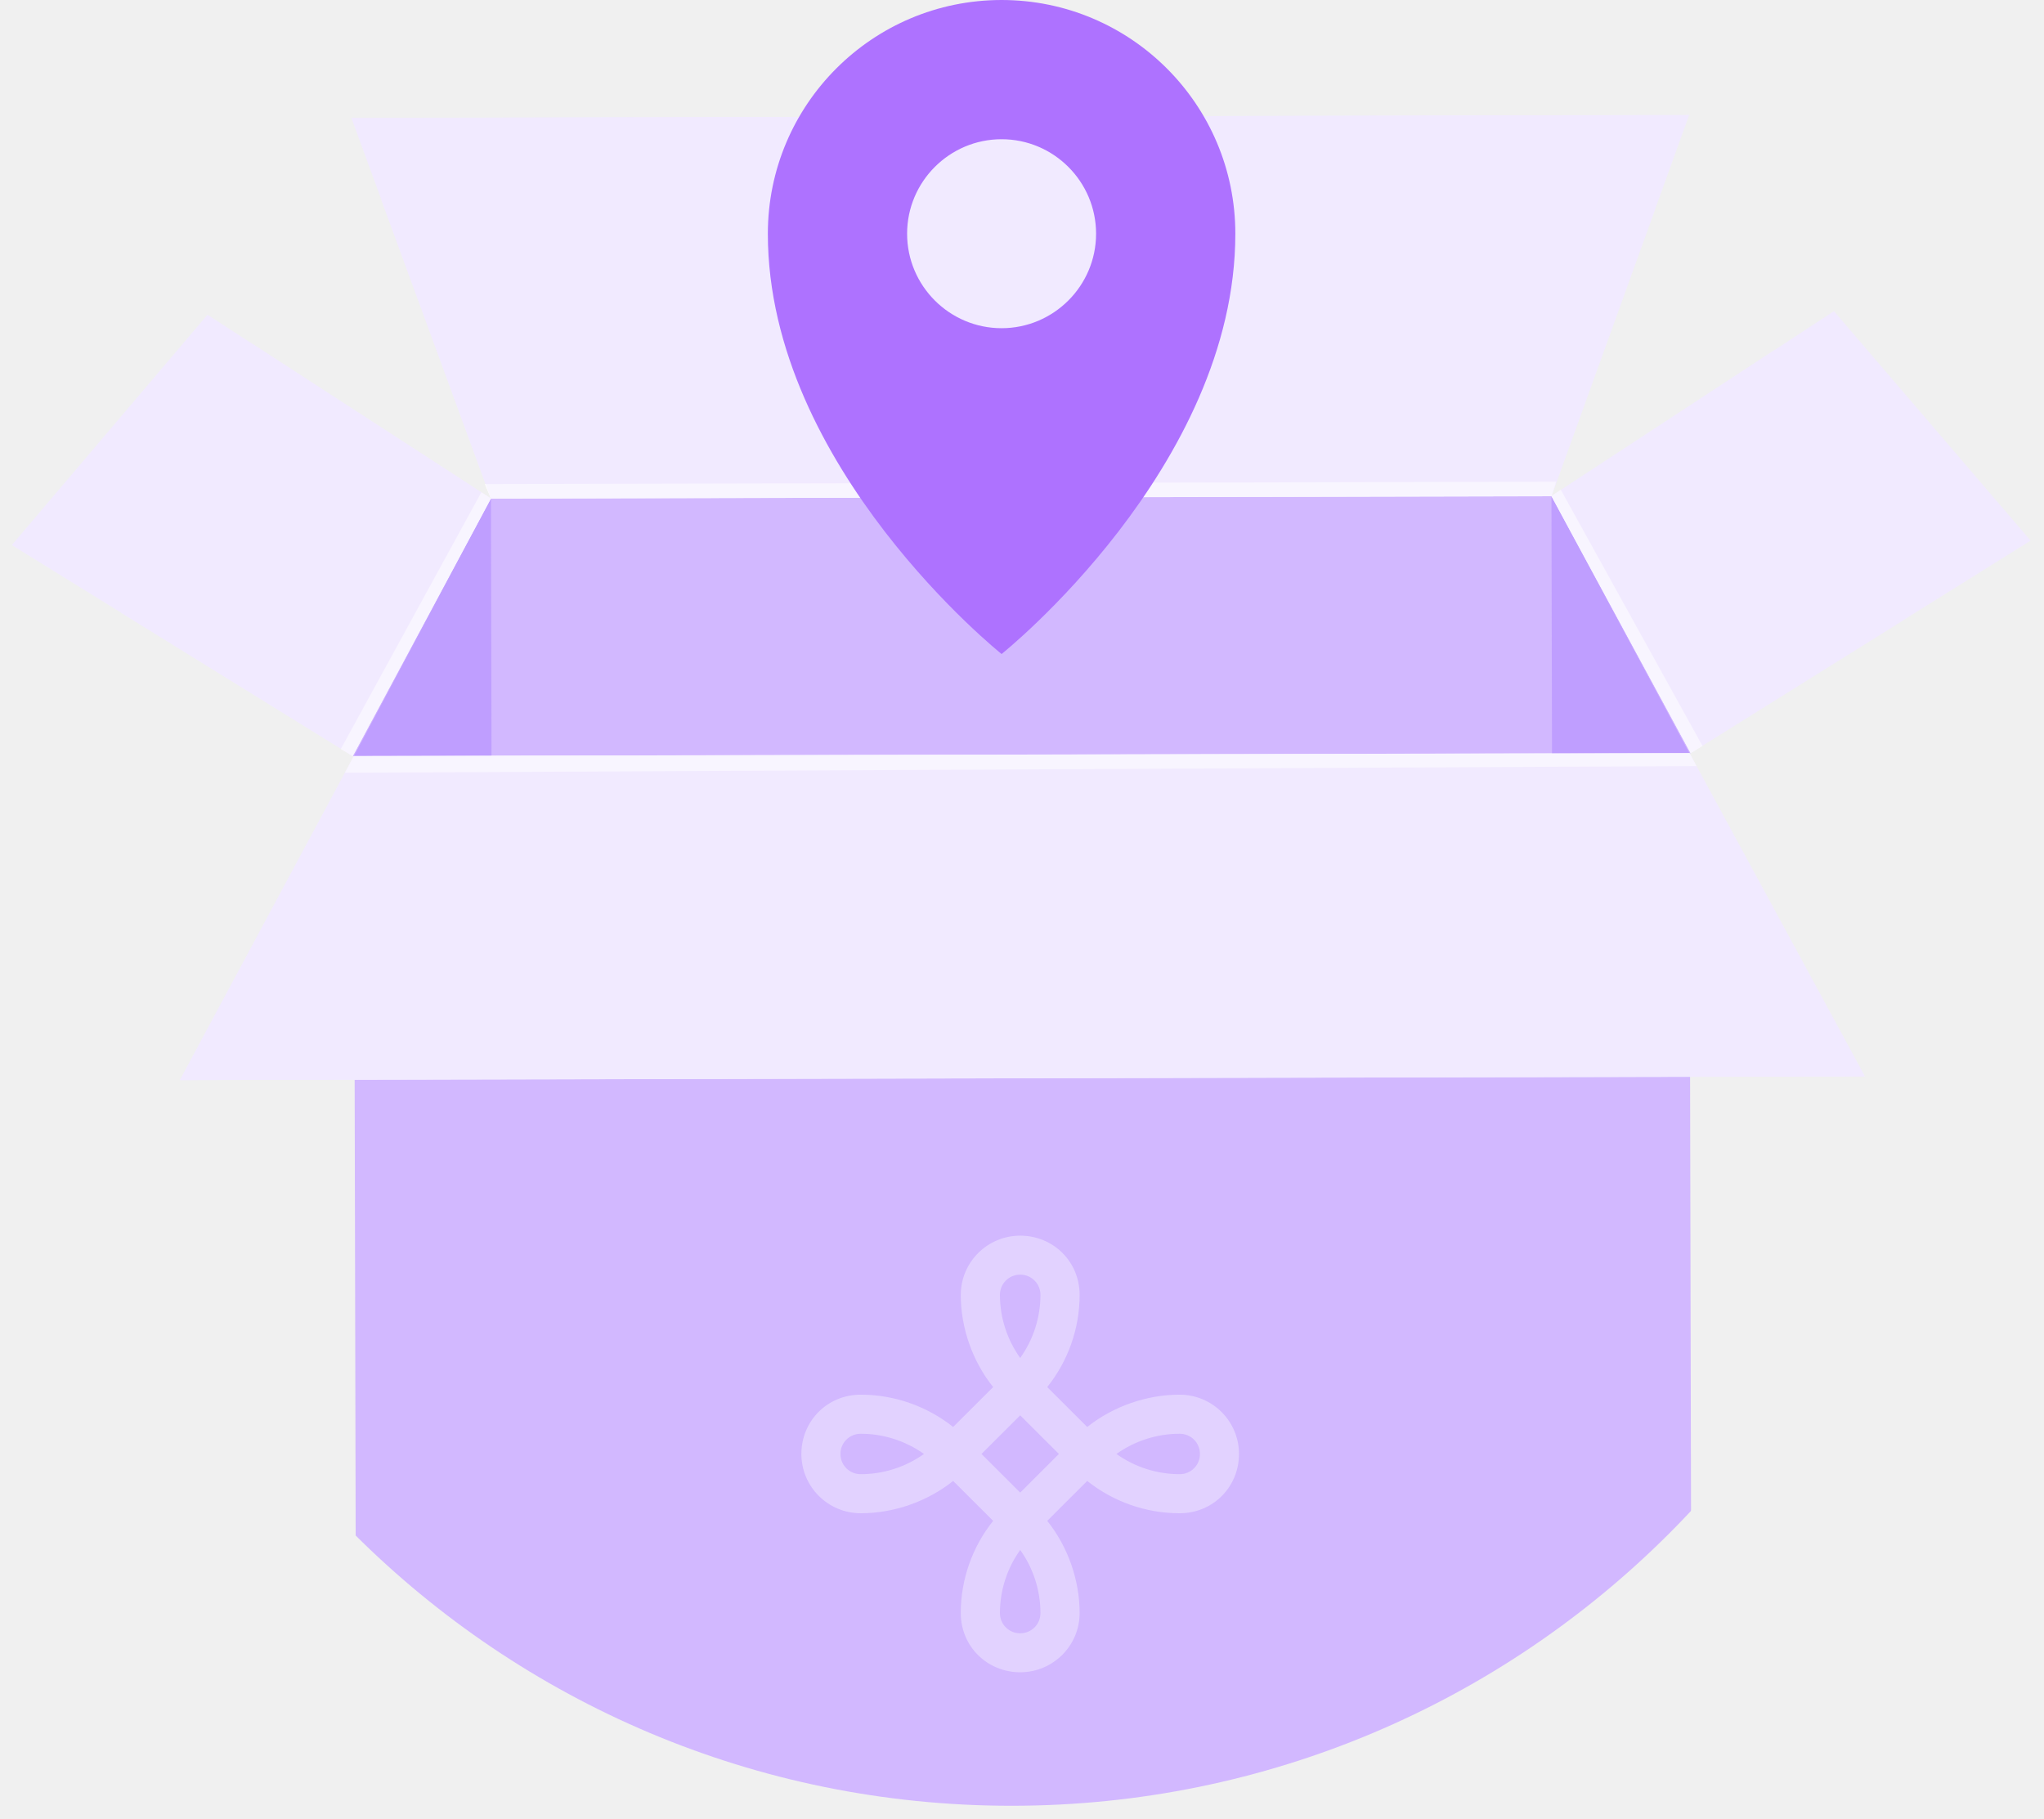
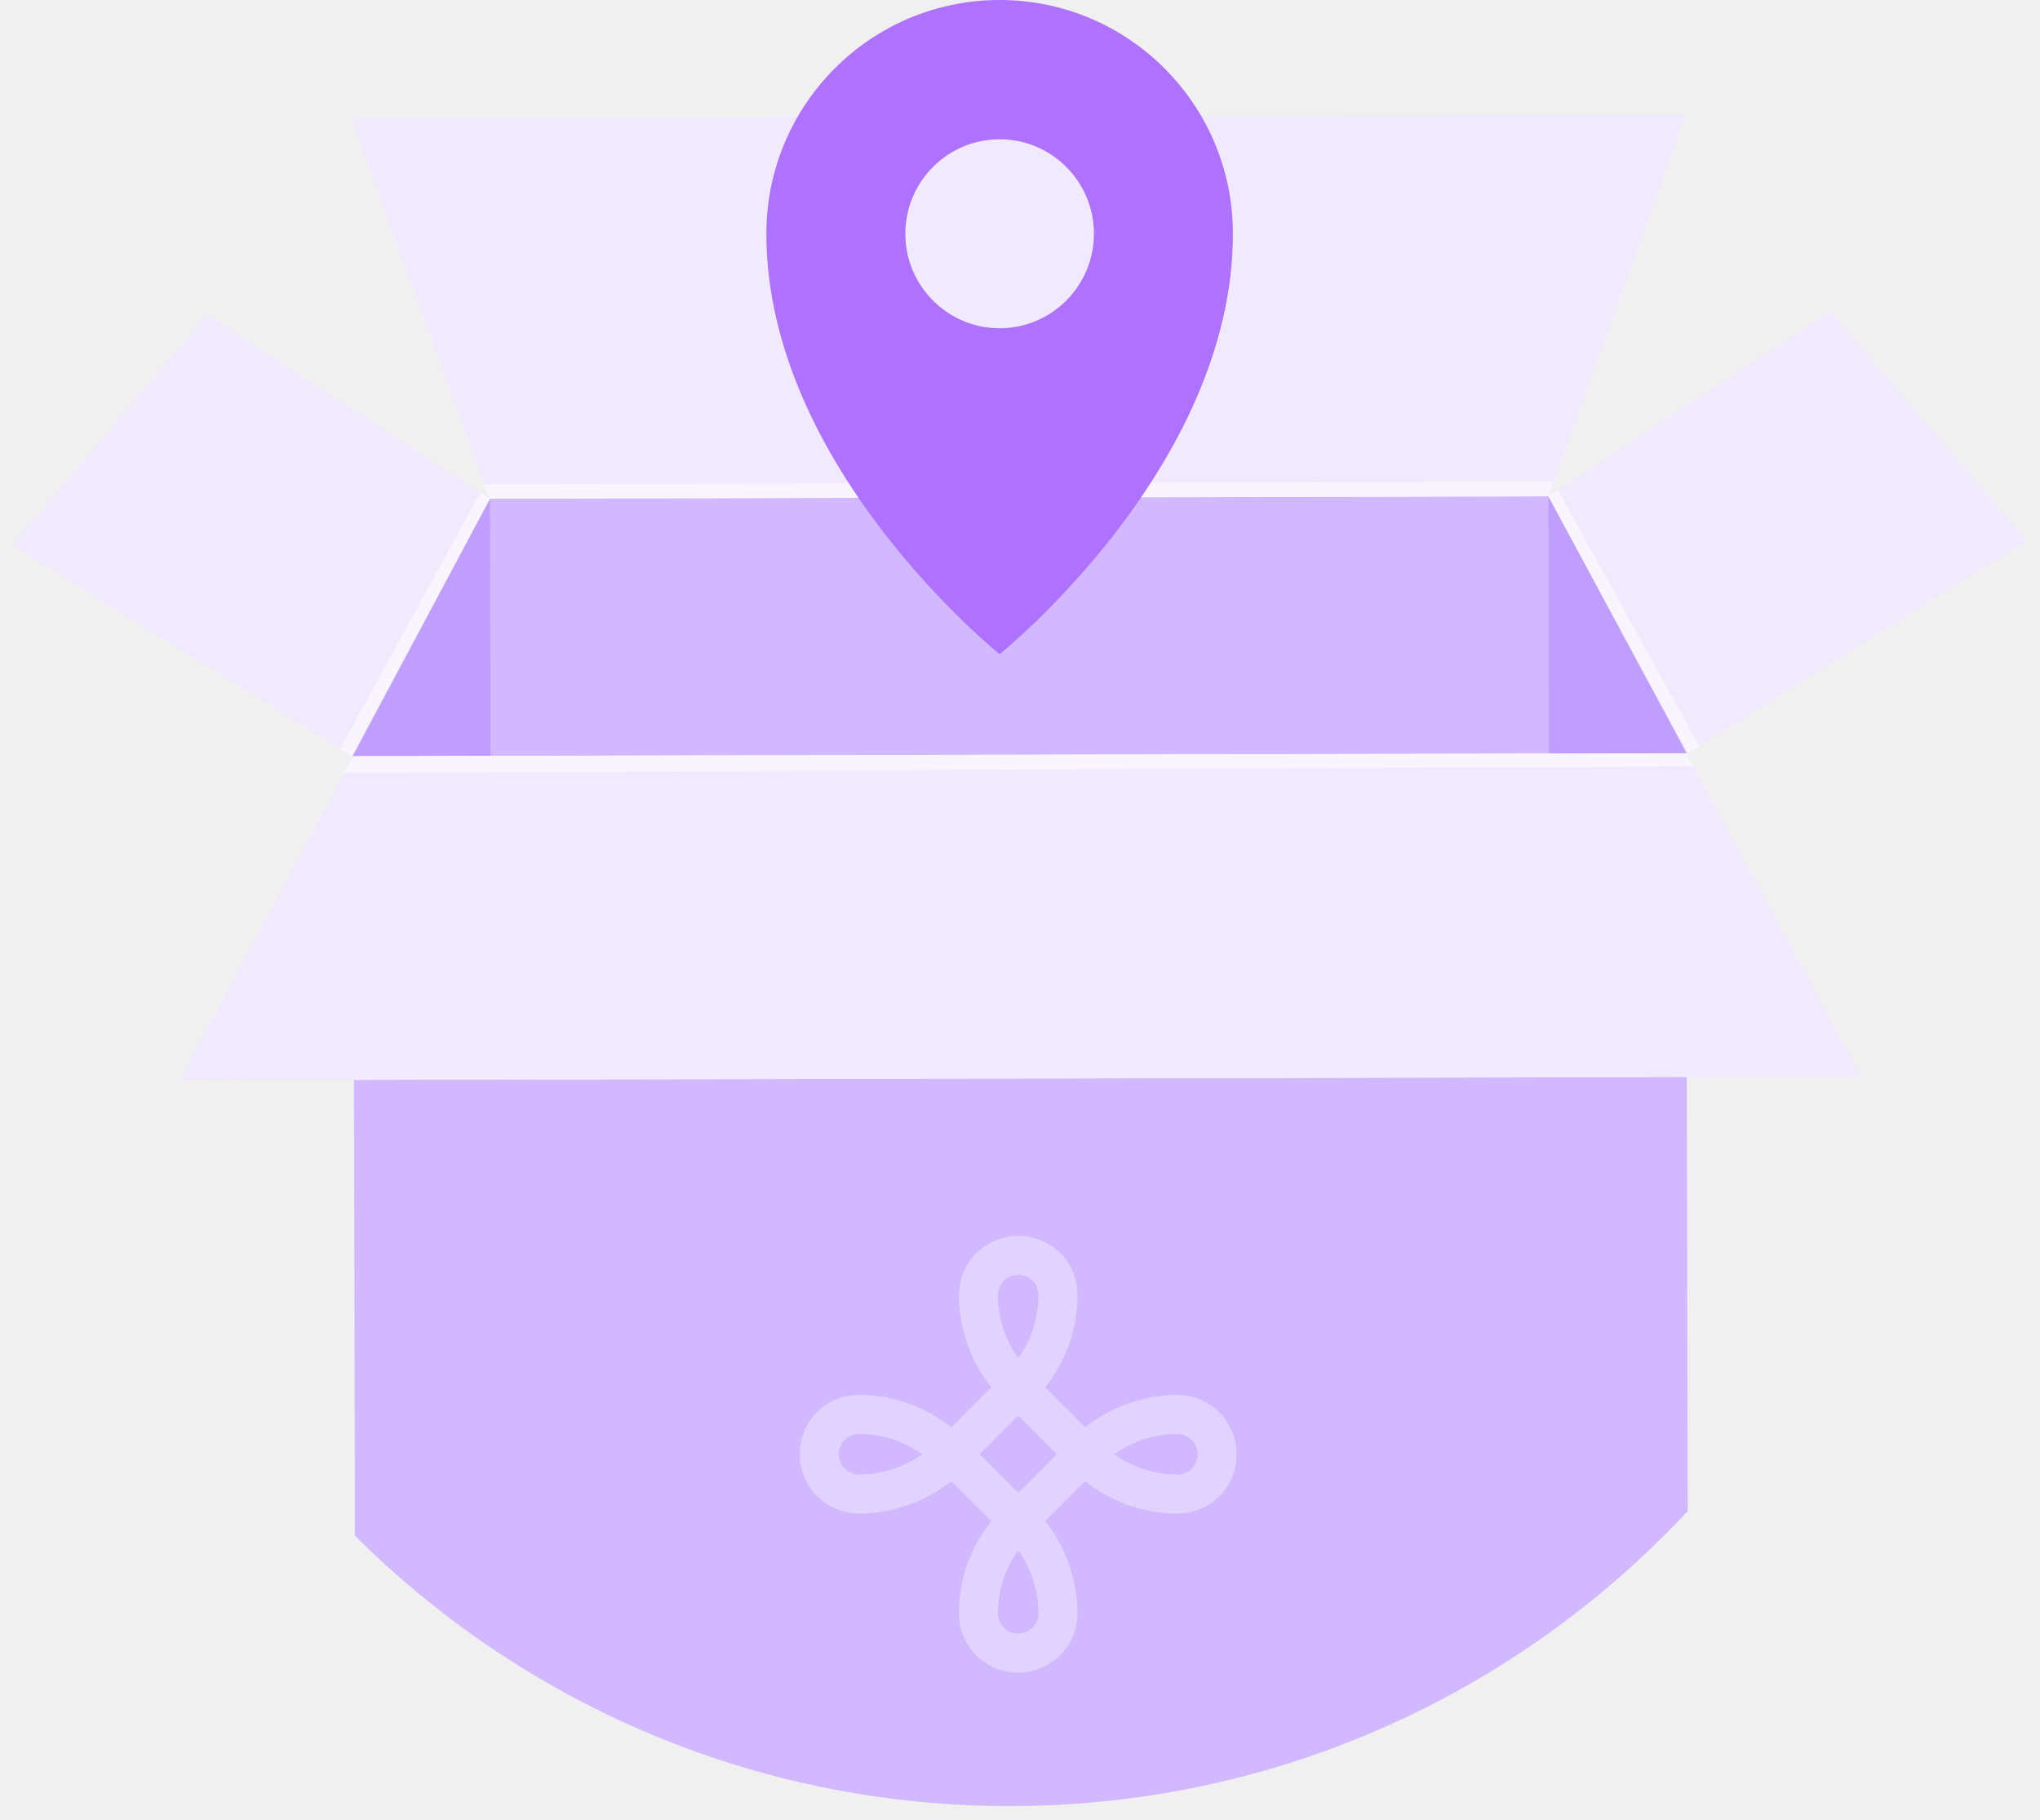
- <svg xmlns="http://www.w3.org/2000/svg" width="100" height="89" viewBox="0 0 100 89" fill="none">
-   <mask id="mask0_8956_50603" style="mask-type:alpha" maskUnits="userSpaceOnUse" x="4" y="-3" width="91" height="92">
-     <path d="M49.482 88.353C74.586 88.353 94.936 68.048 94.936 43.001C94.936 17.953 74.586 -2.352 49.482 -2.352C24.378 -2.352 4.027 17.953 4.027 43.001C4.027 68.048 24.378 88.353 49.482 88.353Z" fill="#FBF9FF" />
-   </mask>
-   <g mask="url(#mask0_8956_50603)">
-     <path d="M82.707 36.847L17.258 36.991L24.018 24.394L75.899 24.279L82.707 36.847Z" fill="#D2B8FF" />
-     <path d="M82.65 36.85L17.316 36.994L17.45 97.364L82.783 97.22L82.65 36.85Z" fill="#D2B8FF" />
-     <path d="M82.707 36.847L99.341 26.453L89.72 15.227L75.898 24.28L82.707 36.847Z" fill="#F1EAFF" />
-     <path d="M17.259 36.992L0.578 26.671L10.15 15.402L24.019 24.395L17.259 36.992Z" fill="#F1EAFF" />
-     <path d="M82.636 5.627L17.188 5.771L24.017 24.395L75.897 24.281L82.636 5.627Z" fill="#F1EAFF" />
-     <path d="M91.233 52.666L8.805 52.848L17.317 36.992L82.65 36.848L91.233 52.666Z" fill="#F1EAFF" />
+ <svg xmlns="http://www.w3.org/2000/svg" width="120" height="107" viewBox="0 0 120 107" fill="none">
+   <g clip-path="url(#clip0_11297_2165)">
+     <mask id="mask0_11297_2165" style="mask-type:alpha" maskUnits="userSpaceOnUse" x="4" y="-3" width="110" height="110">
+       <path d="M59.378 106.222C89.503 106.222 113.924 81.81 113.924 51.697C113.924 21.584 89.503 -2.827 59.378 -2.827C29.254 -2.827 4.833 21.584 4.833 51.697C4.833 81.81 29.254 106.222 59.378 106.222Z" fill="#FBF9FF" />
+     </mask>
+     <g mask="url(#mask0_11297_2165)">
+       <path d="M99.248 44.299L20.709 44.472L28.822 29.327L91.078 29.19L99.248 44.299Z" fill="#D2B8FF" />
+       <path d="M99.18 44.302L20.779 44.475L20.94 117.056L99.34 116.883L99.18 44.302Z" fill="#D2B8FF" />
+       <path d="M99.248 44.3L119.209 31.803L107.663 18.306L91.078 29.19L99.248 44.3Z" fill="#F1EAFF" />
+       <path d="M20.71 44.473L0.694 32.065L12.18 18.517L28.823 29.328L20.71 44.473Z" fill="#F1EAFF" />
+       <path d="M99.164 6.765L20.625 6.938L28.82 29.329L91.077 29.191L99.164 6.765Z" fill="#F1EAFF" />
+       <path d="M109.48 63.318L10.565 63.536L20.781 44.473L99.18 44.3L109.48 63.318Z" fill="#F1EAFF" />
+       <g style="mix-blend-mode:multiply" opacity="0.5">
+         <path d="M91.078 29.192L91.112 44.319L99.178 44.301L91.078 29.192Z" fill="#D2B8FF" />
+       </g>
+       <g style="mix-blend-mode:multiply" opacity="0.5">
+         <path d="M28.823 29.328L28.857 44.455L20.779 44.473L28.823 29.328Z" fill="#D2B8FF" />
+       </g>
+       <g style="mix-blend-mode:soft-light">
+         <path d="M91.357 28.34L28.477 28.479L28.825 29.33L91.081 29.192L91.357 28.34Z" fill="white" />
+       </g>
+       <g style="mix-blend-mode:soft-light">
+         <path d="M99.586 45.064L20.255 45.457L20.778 44.475L99.178 44.302L99.586 45.064Z" fill="white" />
+       </g>
+       <g style="mix-blend-mode:soft-light">
+         <path d="M99.248 44.3L99.94 43.873L91.632 28.823L91.078 29.191L99.248 44.3Z" fill="white" />
+       </g>
+       <g style="mix-blend-mode:soft-light">
+         <path d="M20.71 44.475L20.015 44.05L28.257 28.964L28.823 29.33L20.71 44.475Z" fill="white" />
+       </g>
+     </g>
+     <path d="M99.253 44.299L20.714 44.472L28.827 29.327L91.083 29.19L99.253 44.299Z" fill="#D2B8FF" />
+     <path d="M99.252 44.297L119.214 31.801L107.668 18.304L91.083 29.188L99.252 44.297Z" fill="#F1EAFF" />
+     <path d="M20.71 44.471L0.694 32.063L12.18 18.515L28.823 29.326L20.71 44.471Z" fill="#F1EAFF" />
+     <path d="M99.168 6.763L20.63 6.936L28.825 29.326L91.082 29.189L99.168 6.763Z" fill="#F1EAFF" />
+     <path d="M109.48 63.315L10.566 63.534L20.781 44.471L99.181 44.298L109.48 63.315Z" fill="#F1EAFF" />
    <g style="mix-blend-mode:multiply" opacity="0.5">
-       <path d="M75.898 24.281L75.926 36.864L82.649 36.849L75.898 24.281Z" fill="#D2B8FF" />
+       <path d="M91.083 29.19L91.116 44.317L99.183 44.299L91.083 29.19Z" fill="#D2B8FF" />
    </g>
    <g style="mix-blend-mode:multiply" opacity="0.5">
-       <path d="M24.019 24.395L24.047 36.977L17.316 36.992L24.019 24.395Z" fill="#D2B8FF" />
+       <path d="M28.823 29.326L28.857 44.453L20.78 44.471L28.823 29.326Z" fill="#D2B8FF" />
    </g>
    <g style="mix-blend-mode:soft-light">
-       <path d="M76.131 23.572L23.73 23.688L24.021 24.396L75.901 24.281L76.131 23.572Z" fill="white" />
+       <path d="M91.357 28.337L28.477 28.476L28.825 29.327L91.081 29.19L91.357 28.337Z" fill="white" />
    </g>
    <g style="mix-blend-mode:soft-light">
-       <path d="M82.988 37.483L16.879 37.81L17.315 36.994L82.648 36.85L82.988 37.483Z" fill="white" />
+       <path d="M99.59 45.062L20.259 45.455L20.782 44.473L99.182 44.3L99.59 45.062Z" fill="white" />
    </g>
    <g style="mix-blend-mode:soft-light">
-       <path d="M82.707 36.848L83.284 36.492L76.36 23.975L75.898 24.28L82.707 36.848Z" fill="white" />
+       <path d="M99.253 44.298L99.945 43.871L91.637 28.821L91.083 29.189L99.253 44.298Z" fill="white" />
    </g>
    <g style="mix-blend-mode:soft-light">
-       <path d="M17.259 36.993L16.68 36.64L23.548 24.092L24.019 24.396L17.259 36.993Z" fill="white" />
+       <path d="M20.71 44.472L20.016 44.048L28.258 28.962L28.823 29.327L20.71 44.472Z" fill="white" />
    </g>
+     <path fill-rule="evenodd" clip-rule="evenodd" d="M59.894 74.978C59.233 74.978 58.704 75.507 58.704 76.168C58.704 77.508 59.126 78.805 59.894 79.881C60.662 78.805 61.084 77.508 61.084 76.168C61.084 75.507 60.555 74.978 59.894 74.978ZM61.481 81.593C62.702 80.064 63.382 78.15 63.382 76.174C63.382 74.197 61.821 72.687 59.894 72.687C57.967 72.687 56.406 74.248 56.406 76.174C56.406 78.1 57.086 80.064 58.307 81.593L55.959 83.941C54.428 82.72 52.514 82.04 50.537 82.04C48.56 82.04 47.048 83.601 47.048 85.527C47.048 87.453 48.61 89.014 50.537 89.014C52.464 89.014 54.428 88.335 55.959 87.114L58.307 89.461C57.086 90.991 56.406 92.904 56.406 94.881C56.406 96.857 57.967 98.368 59.894 98.368C61.821 98.368 63.382 96.807 63.382 94.881C63.382 92.955 62.702 90.991 61.481 89.461L63.83 87.114C65.36 88.335 67.274 89.014 69.251 89.014C71.228 89.014 72.74 87.453 72.74 85.527C72.74 83.601 71.178 82.04 69.251 82.04C67.324 82.04 65.36 82.72 63.83 83.941L61.481 81.593ZM59.894 83.255L57.621 85.527L59.894 87.8L62.167 85.527L59.894 83.255ZM65.542 85.527C66.619 86.295 67.916 86.717 69.257 86.717C69.918 86.717 70.447 86.188 70.447 85.527C70.447 84.867 69.918 84.338 69.257 84.338C67.916 84.338 66.619 84.759 65.542 85.527ZM59.894 91.173C59.126 92.25 58.704 93.546 58.704 94.887C58.704 95.548 59.233 96.077 59.894 96.077C60.555 96.077 61.084 95.548 61.084 94.887C61.084 93.546 60.662 92.25 59.894 91.173ZM54.246 85.527C53.169 84.759 51.872 84.338 50.531 84.338C49.869 84.338 49.34 84.867 49.34 85.527C49.34 86.188 49.869 86.717 50.531 86.717C51.872 86.717 53.169 86.295 54.246 85.527Z" fill="#F1EAFF" fill-opacity="0.54" />
+     <path d="M58.802 0L57.234 4.24L58.802 8.19C61.861 8.19 64.349 10.683 64.349 13.748C64.349 16.812 61.861 19.306 58.802 19.306L57.234 27.087L58.802 38.472C58.802 38.472 72.524 27.496 72.524 13.748C72.524 6.155 66.38 0 58.802 0Z" fill="#AE72FF" />
+     <path d="M58.802 2.917V0C51.223 0 45.08 6.155 45.08 13.748C45.08 27.496 58.802 38.472 58.802 38.472V19.306C55.743 19.306 53.255 16.812 53.255 13.748C53.255 10.683 55.743 8.19 58.802 8.19V5.273C63.466 5.273 67.261 9.075 67.261 13.748H69.612C69.612 7.776 64.763 2.917 58.802 2.917Z" fill="#AE72FF" />
  </g>
-   <path d="M82.711 36.847L17.262 36.991L24.022 24.394L75.903 24.279L82.711 36.847Z" fill="#D2B8FF" />
-   <path d="M82.71 36.845L99.345 26.451L89.724 15.225L75.902 24.278L82.71 36.845Z" fill="#F1EAFF" />
-   <path d="M17.259 36.99L0.578 26.669L10.15 15.4L24.019 24.393L17.259 36.99Z" fill="#F1EAFF" />
-   <path d="M82.64 5.625L17.191 5.769L24.021 24.393L75.901 24.279L82.64 5.625Z" fill="#F1EAFF" />
-   <path d="M91.233 52.664L8.805 52.846L17.317 36.99L82.651 36.846L91.233 52.664Z" fill="#F1EAFF" />
-   <g style="mix-blend-mode:multiply" opacity="0.5">
-     <path d="M75.902 24.279L75.93 36.862L82.653 36.847L75.902 24.279Z" fill="#D2B8FF" />
-   </g>
-   <g style="mix-blend-mode:multiply" opacity="0.5">
-     <path d="M24.019 24.393L24.047 36.975L17.316 36.99L24.019 24.393Z" fill="#D2B8FF" />
-   </g>
-   <g style="mix-blend-mode:soft-light">
-     <path d="M76.131 23.57L23.73 23.686L24.021 24.394L75.901 24.279L76.131 23.57Z" fill="white" />
-   </g>
-   <g style="mix-blend-mode:soft-light">
-     <path d="M82.992 37.481L16.883 37.808L17.319 36.992L82.652 36.848L82.992 37.481Z" fill="white" />
-   </g>
-   <g style="mix-blend-mode:soft-light">
-     <path d="M82.71 36.846L83.288 36.49L76.364 23.973L75.902 24.279L82.71 36.846Z" fill="white" />
-   </g>
-   <g style="mix-blend-mode:soft-light">
-     <path d="M17.259 36.991L16.68 36.638L23.548 24.09L24.019 24.394L17.259 36.991Z" fill="white" />
-   </g>
-   <path fill-rule="evenodd" clip-rule="evenodd" d="M49.912 62.365C49.361 62.365 48.92 62.805 48.92 63.354C48.92 64.469 49.271 65.548 49.912 66.443C50.552 65.548 50.903 64.469 50.903 63.354C50.903 62.805 50.463 62.365 49.912 62.365ZM51.234 67.867C52.252 66.595 52.819 65.004 52.819 63.36C52.819 61.716 51.517 60.459 49.912 60.459C48.306 60.459 47.005 61.758 47.005 63.36C47.005 64.962 47.571 66.595 48.589 67.867L46.632 69.82C45.357 68.805 43.762 68.239 42.114 68.239C40.466 68.239 39.207 69.537 39.207 71.139C39.207 72.742 40.508 74.04 42.114 74.04C43.72 74.04 45.357 73.475 46.632 72.459L48.589 74.412C47.571 75.684 47.005 77.276 47.005 78.92C47.005 80.564 48.306 81.82 49.912 81.82C51.517 81.82 52.819 80.522 52.819 78.92C52.819 77.317 52.252 75.684 51.234 74.412L53.191 72.459C54.466 73.475 56.062 74.04 57.709 74.04C59.357 74.04 60.616 72.742 60.616 71.139C60.616 69.537 59.315 68.239 57.709 68.239C56.103 68.239 54.466 68.805 53.191 69.82L51.234 67.867ZM49.912 69.249L48.017 71.139L49.912 73.03L51.806 71.139L49.912 69.249ZM54.619 71.139C55.516 71.778 56.597 72.129 57.715 72.129C58.266 72.129 58.706 71.689 58.706 71.139C58.706 70.59 58.266 70.15 57.715 70.15C56.597 70.15 55.516 70.501 54.619 71.139ZM49.912 75.836C49.271 76.731 48.92 77.81 48.92 78.925C48.92 79.475 49.361 79.914 49.912 79.914C50.463 79.914 50.903 79.475 50.903 78.925C50.903 77.81 50.552 76.731 49.912 75.836ZM45.205 71.139C44.307 70.501 43.227 70.15 42.109 70.15C41.558 70.15 41.117 70.59 41.117 71.139C41.117 71.689 41.558 72.129 42.109 72.129C43.227 72.129 44.307 71.778 45.205 71.139Z" fill="#F1EAFF" fill-opacity="0.54" />
-   <path d="M49.001 0L47.695 3.526L49.001 6.812C51.55 6.812 53.624 8.886 53.624 11.435C53.624 13.984 51.55 16.058 49.001 16.058L47.695 22.531L49.001 32C49.001 32 60.437 22.87 60.437 11.435C60.437 5.12 55.317 0 49.001 0Z" fill="#AE72FF" />
-   <path d="M49.002 2.427V0C42.686 0 37.566 5.12 37.566 11.435C37.566 22.87 49.002 32 49.002 32V16.058C46.453 16.058 44.379 13.984 44.379 11.435C44.379 8.886 46.453 6.812 49.002 6.812V4.386C52.889 4.386 56.051 7.548 56.051 11.435H58.01C58.01 6.468 53.969 2.427 49.002 2.427Z" fill="#AE72FF" />
+   <defs>
+     <clipPath id="clip0_11297_2165">
+       <rect width="120" height="107" fill="white" />
+     </clipPath>
+   </defs>
</svg>
